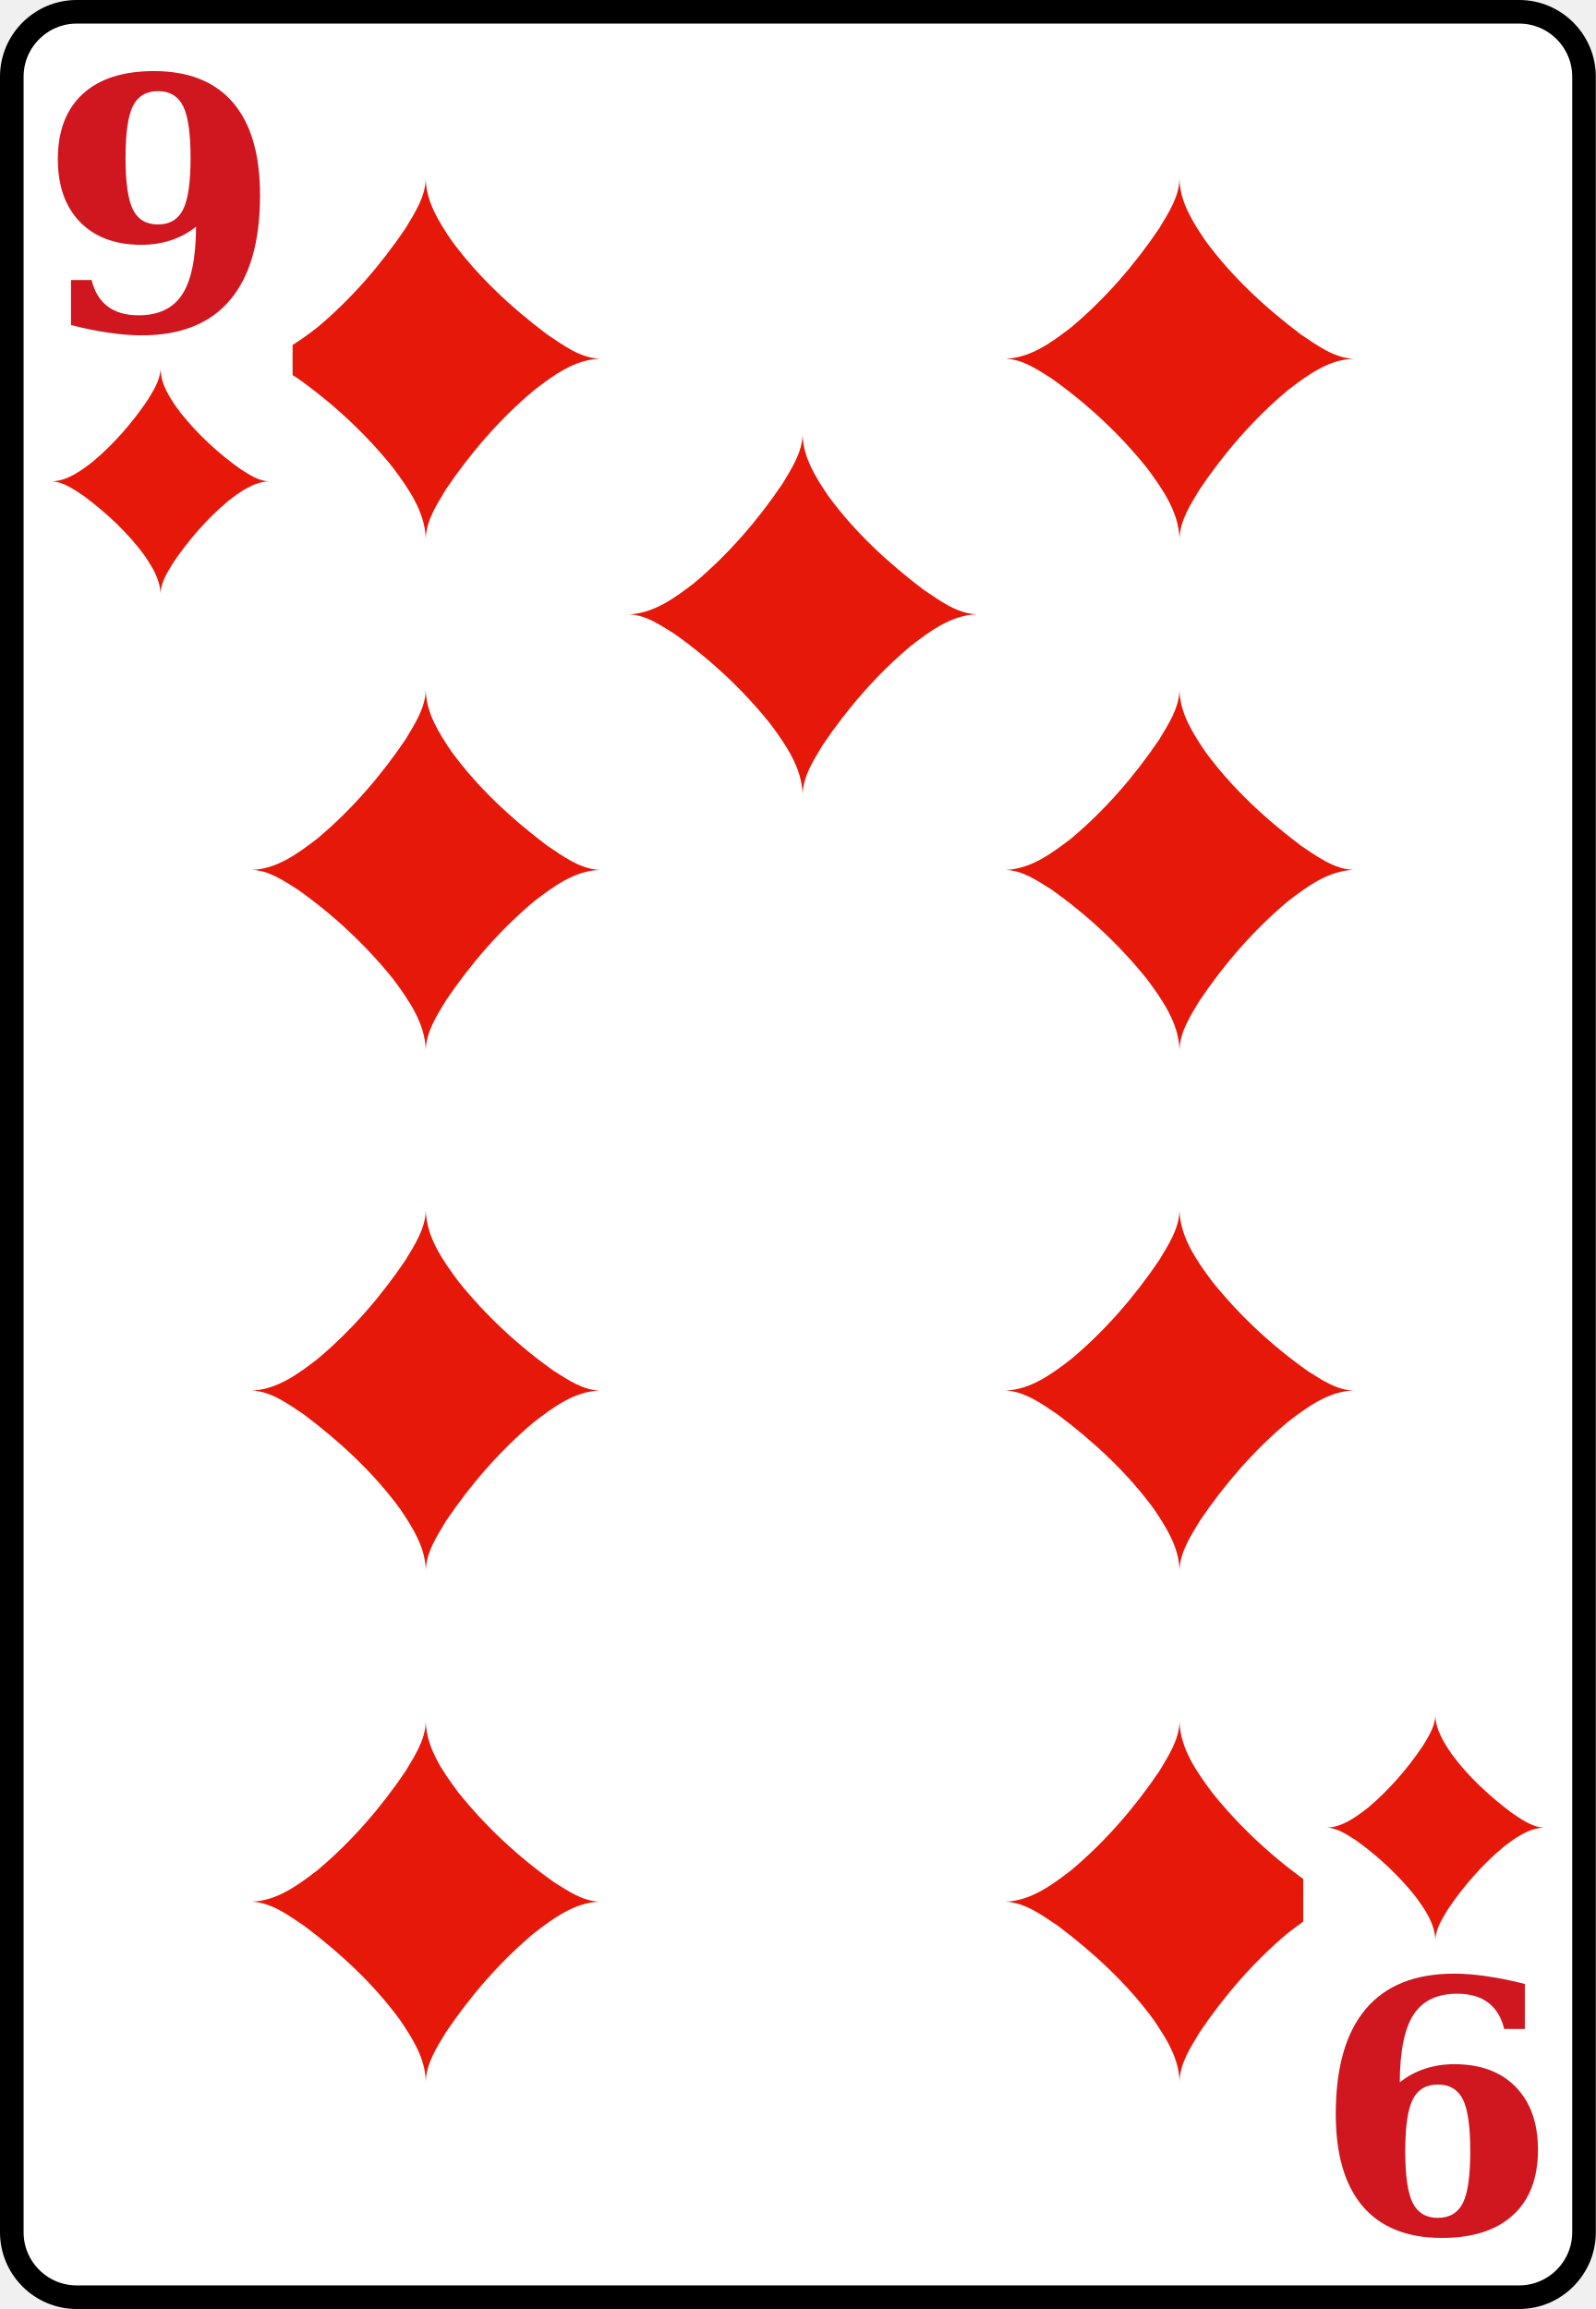
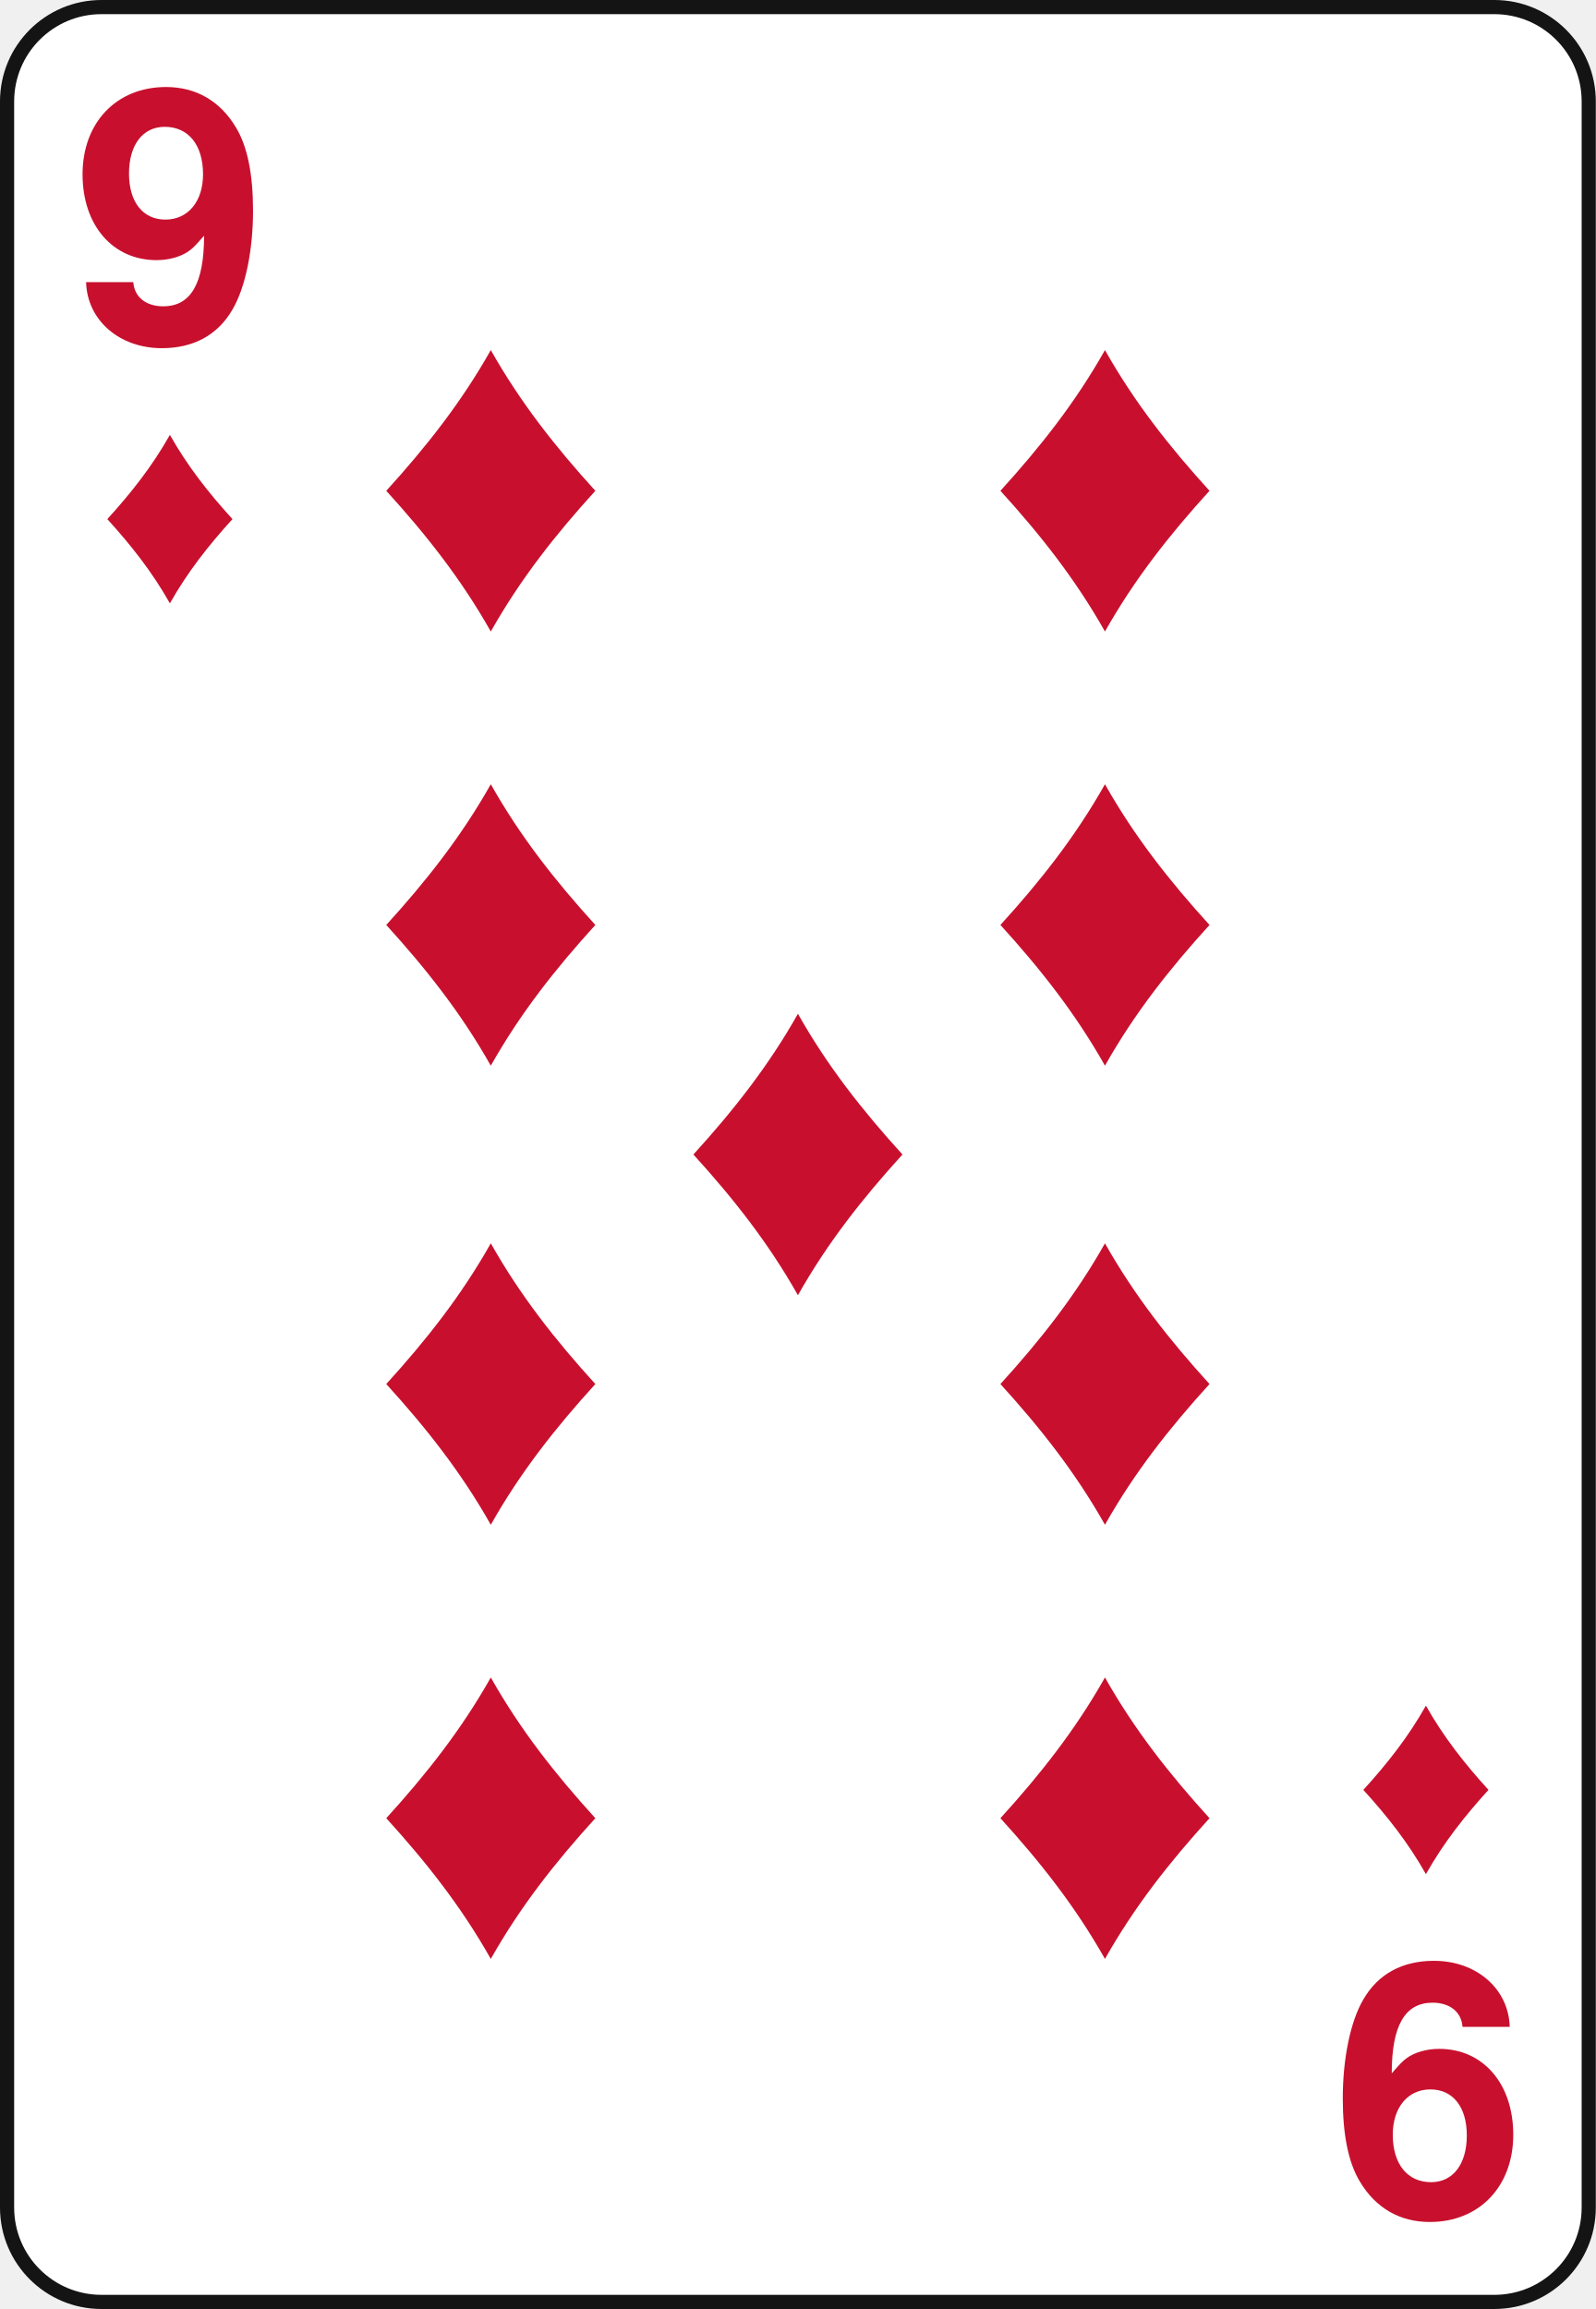
- <svg xmlns="http://www.w3.org/2000/svg" xmlns:xlink="http://www.w3.org/1999/xlink" viewBox="0 0 169.075 244.64" width="169.075" height="244.64">
-   <defs>
-     <g id="diamond">
-       <path d="M-7.68,0C-6.57,-0.035 -5.622,-0.741 -4.776,-1.393C-3.281,-2.648 -1.987,-4.141 -0.895,-5.757C-0.494,-6.426 -0.022,-7.135 0,-7.94C0.038,-6.758 0.758,-5.734 1.438,-4.82C2.65,-3.310 4.086,-1.974 5.666,-0.857C6.28,-0.474 6.932,-0.018 7.68,0C6.57,0.035 5.622,0.741 4.776,1.392C3.281,2.648 1.987,4.141 0.895,5.757C0.494,6.426 0.022,7.135 0,7.94C-0.014,6.936 -0.587,6.032 -1.132,5.228C-2.3,3.63 -3.779,2.264 -5.358,1.073C-6.061,0.605 -6.805,0.039 -7.68,0Z" id="path67" fill="#e6180a" />
+ <svg xmlns="http://www.w3.org/2000/svg" viewBox="0 0 169.075 244.64" width="169.075" height="244.64">
+   <rect x="0.75" y="0.75" width="167.575" height="243.140" rx="10" fill="#fff" stroke="#141414" stroke-width="1.5" />
+   <g fill="#c8102e">
+     <g transform="translate(52.00 52.00) scale(1.42)">
+       <path d="M0-10.5C2.2-6.6 4.8-3.3 7.8 0 4.8 3.3 2.2 6.6 0 10.5-2.2 6.6-4.8 3.3-7.8 0-4.8-3.3-2.2-6.6 0-10.5Z" />
    </g>
-     <g id="base">
-       <path d="M 0,0C0,3.78 3.09,6.87 6.87,6.87L159.715,6.87C163.485,6.87 166.575,3.78 166.575,0L166.575,-228.4C166.575,-232.18 163.485,-235.27 159.715,-235.27L6.87,-235.27C3.09,-235.27 0,-232.18 0,-228.4L0,0 z" id="path49" fill="#FFFFFF" stroke="#000000" stroke-width="2.5" />
+     <g transform="translate(117.07 52.00) scale(1.42)">
+       <path d="M0-10.5C2.2-6.6 4.8-3.3 7.8 0 4.8 3.3 2.2 6.6 0 10.5-2.2 6.6-4.8 3.3-7.8 0-4.8-3.3-2.2-6.6 0-10.5Z" />
    </g>
-   </defs>
-   <g transform="translate(-1339.35,-6.616994)">
-     <use xlink:href="#base" x="1340.6" y="243.137" />
-     <use xlink:href="#diamond" x="576.858" y="18.595" transform="matrix(-2.4,0,0,-2.4,2768.918,89.25504)" />
-     <use xlink:href="#diamond" x="576.858" y="41.16" transform="matrix(-2.4,0,0,-2.4,2768.918,197.5675)" />
-     <use xlink:href="#diamond" x="576.858" y="64.143" transform="scale(2.4,2.4)" />
-     <use xlink:href="#diamond" x="576.858" y="86.708" transform="scale(2.4,2.4)" />
-     <use xlink:href="#diamond" x="610.132" y="18.595" transform="matrix(-2.4,0,0,-2.4,2928.634,89.25504)" />
-     <use xlink:href="#diamond" x="610.132" y="41.16" transform="matrix(-2.4,0,0,-2.4,2928.634,197.5675)" />
-     <use xlink:href="#diamond" x="610.132" y="64.143" transform="scale(2.4,2.4)" />
-     <use xlink:href="#diamond" x="610.132" y="86.708" transform="scale(2.4,2.4)" />
-     <use xlink:href="#diamond" x="593.495" y="29.877" transform="matrix(-2.4,0,0,-2.4,2848.776,143.411)" />
+     <g transform="translate(52.00 98.00) scale(1.42)">
+       <path d="M0-10.5C2.2-6.6 4.8-3.3 7.8 0 4.8 3.3 2.2 6.6 0 10.5-2.2 6.6-4.8 3.3-7.8 0-4.8-3.3-2.2-6.6 0-10.5Z" />
+     </g>
+     <g transform="translate(117.07 98.00) scale(1.42)">
+       <path d="M0-10.5C2.2-6.6 4.8-3.3 7.8 0 4.8 3.3 2.2 6.6 0 10.5-2.2 6.6-4.8 3.3-7.8 0-4.8-3.3-2.2-6.6 0-10.5Z" />
+     </g>
+     <g transform="translate(84.54 122.32) scale(1.42)">
+       <path d="M0-10.5C2.2-6.6 4.8-3.3 7.8 0 4.8 3.3 2.2 6.6 0 10.5-2.2 6.6-4.8 3.3-7.8 0-4.8-3.3-2.2-6.6 0-10.5Z" />
+     </g>
+     <g transform="translate(52.00 146.64) scale(1.42) rotate(180)">
+       <path d="M0-10.5C2.2-6.6 4.8-3.3 7.8 0 4.8 3.3 2.2 6.6 0 10.5-2.2 6.6-4.8 3.3-7.8 0-4.8-3.3-2.2-6.6 0-10.5Z" />
+     </g>
+     <g transform="translate(117.07 146.64) scale(1.42) rotate(180)">
+       <path d="M0-10.5C2.2-6.6 4.8-3.3 7.8 0 4.8 3.3 2.2 6.6 0 10.5-2.2 6.6-4.8 3.3-7.8 0-4.8-3.3-2.2-6.6 0-10.5Z" />
+     </g>
+     <g transform="translate(52.00 192.64) scale(1.42) rotate(180)">
+       <path d="M0-10.5C2.2-6.6 4.8-3.3 7.8 0 4.8 3.3 2.2 6.6 0 10.5-2.2 6.6-4.8 3.3-7.8 0-4.8-3.3-2.2-6.6 0-10.5Z" />
+     </g>
+     <g transform="translate(117.07 192.64) scale(1.42) rotate(180)">
+       <path d="M0-10.5C2.2-6.6 4.8-3.3 7.8 0 4.8 3.3 2.2 6.6 0 10.5-2.2 6.6-4.8 3.3-7.8 0-4.8-3.3-2.2-6.6 0-10.5Z" />
+     </g>
  </g>
-   <g fill="#d0161f" font-family="Georgia, DejaVu Serif, Times New Roman, serif" font-weight="bold" text-anchor="middle">
-     <rect x="3" y="3" width="28" height="60" rx="5" fill="#fff" />
-     <text x="17" y="35" font-size="37">9</text>
-     <use xlink:href="#diamond" transform="translate(17 51) scale(1.5)" />
-   </g>
-   <g fill="#d0161f" font-family="Georgia, DejaVu Serif, Times New Roman, serif" font-weight="bold" text-anchor="middle" transform="rotate(180 84.5375 122.32)">
-     <rect x="3" y="3" width="28" height="60" rx="5" fill="#fff" />
-     <text x="17" y="35" font-size="37">9</text>
-     <use xlink:href="#diamond" transform="translate(17 51) scale(1.5)" />
+   <g fill="#c8102e">
+     <g font-family="Helvetica Neue, Helvetica, Arial, DejaVu Sans, sans-serif" font-weight="700" text-anchor="middle">
+       <text x="18" y="36" font-size="37">9</text>
+       <g transform="translate(18.00 55.00) scale(0.85)">
+         <path d="M0-10.5C2.2-6.6 4.8-3.3 7.8 0 4.8 3.3 2.2 6.6 0 10.5-2.2 6.6-4.8 3.3-7.8 0-4.8-3.3-2.2-6.6 0-10.5Z" />
+       </g>
+       <g transform="rotate(180 84.5375 122.32)">
+         <text x="18" y="36" font-size="37">9</text>
+         <g transform="translate(18.00 55.00) scale(0.85)">
+           <path d="M0-10.5C2.2-6.6 4.8-3.3 7.8 0 4.8 3.3 2.2 6.6 0 10.5-2.2 6.6-4.8 3.3-7.8 0-4.8-3.3-2.2-6.6 0-10.5Z" />
+         </g>
+       </g>
+     </g>
  </g>
</svg>
